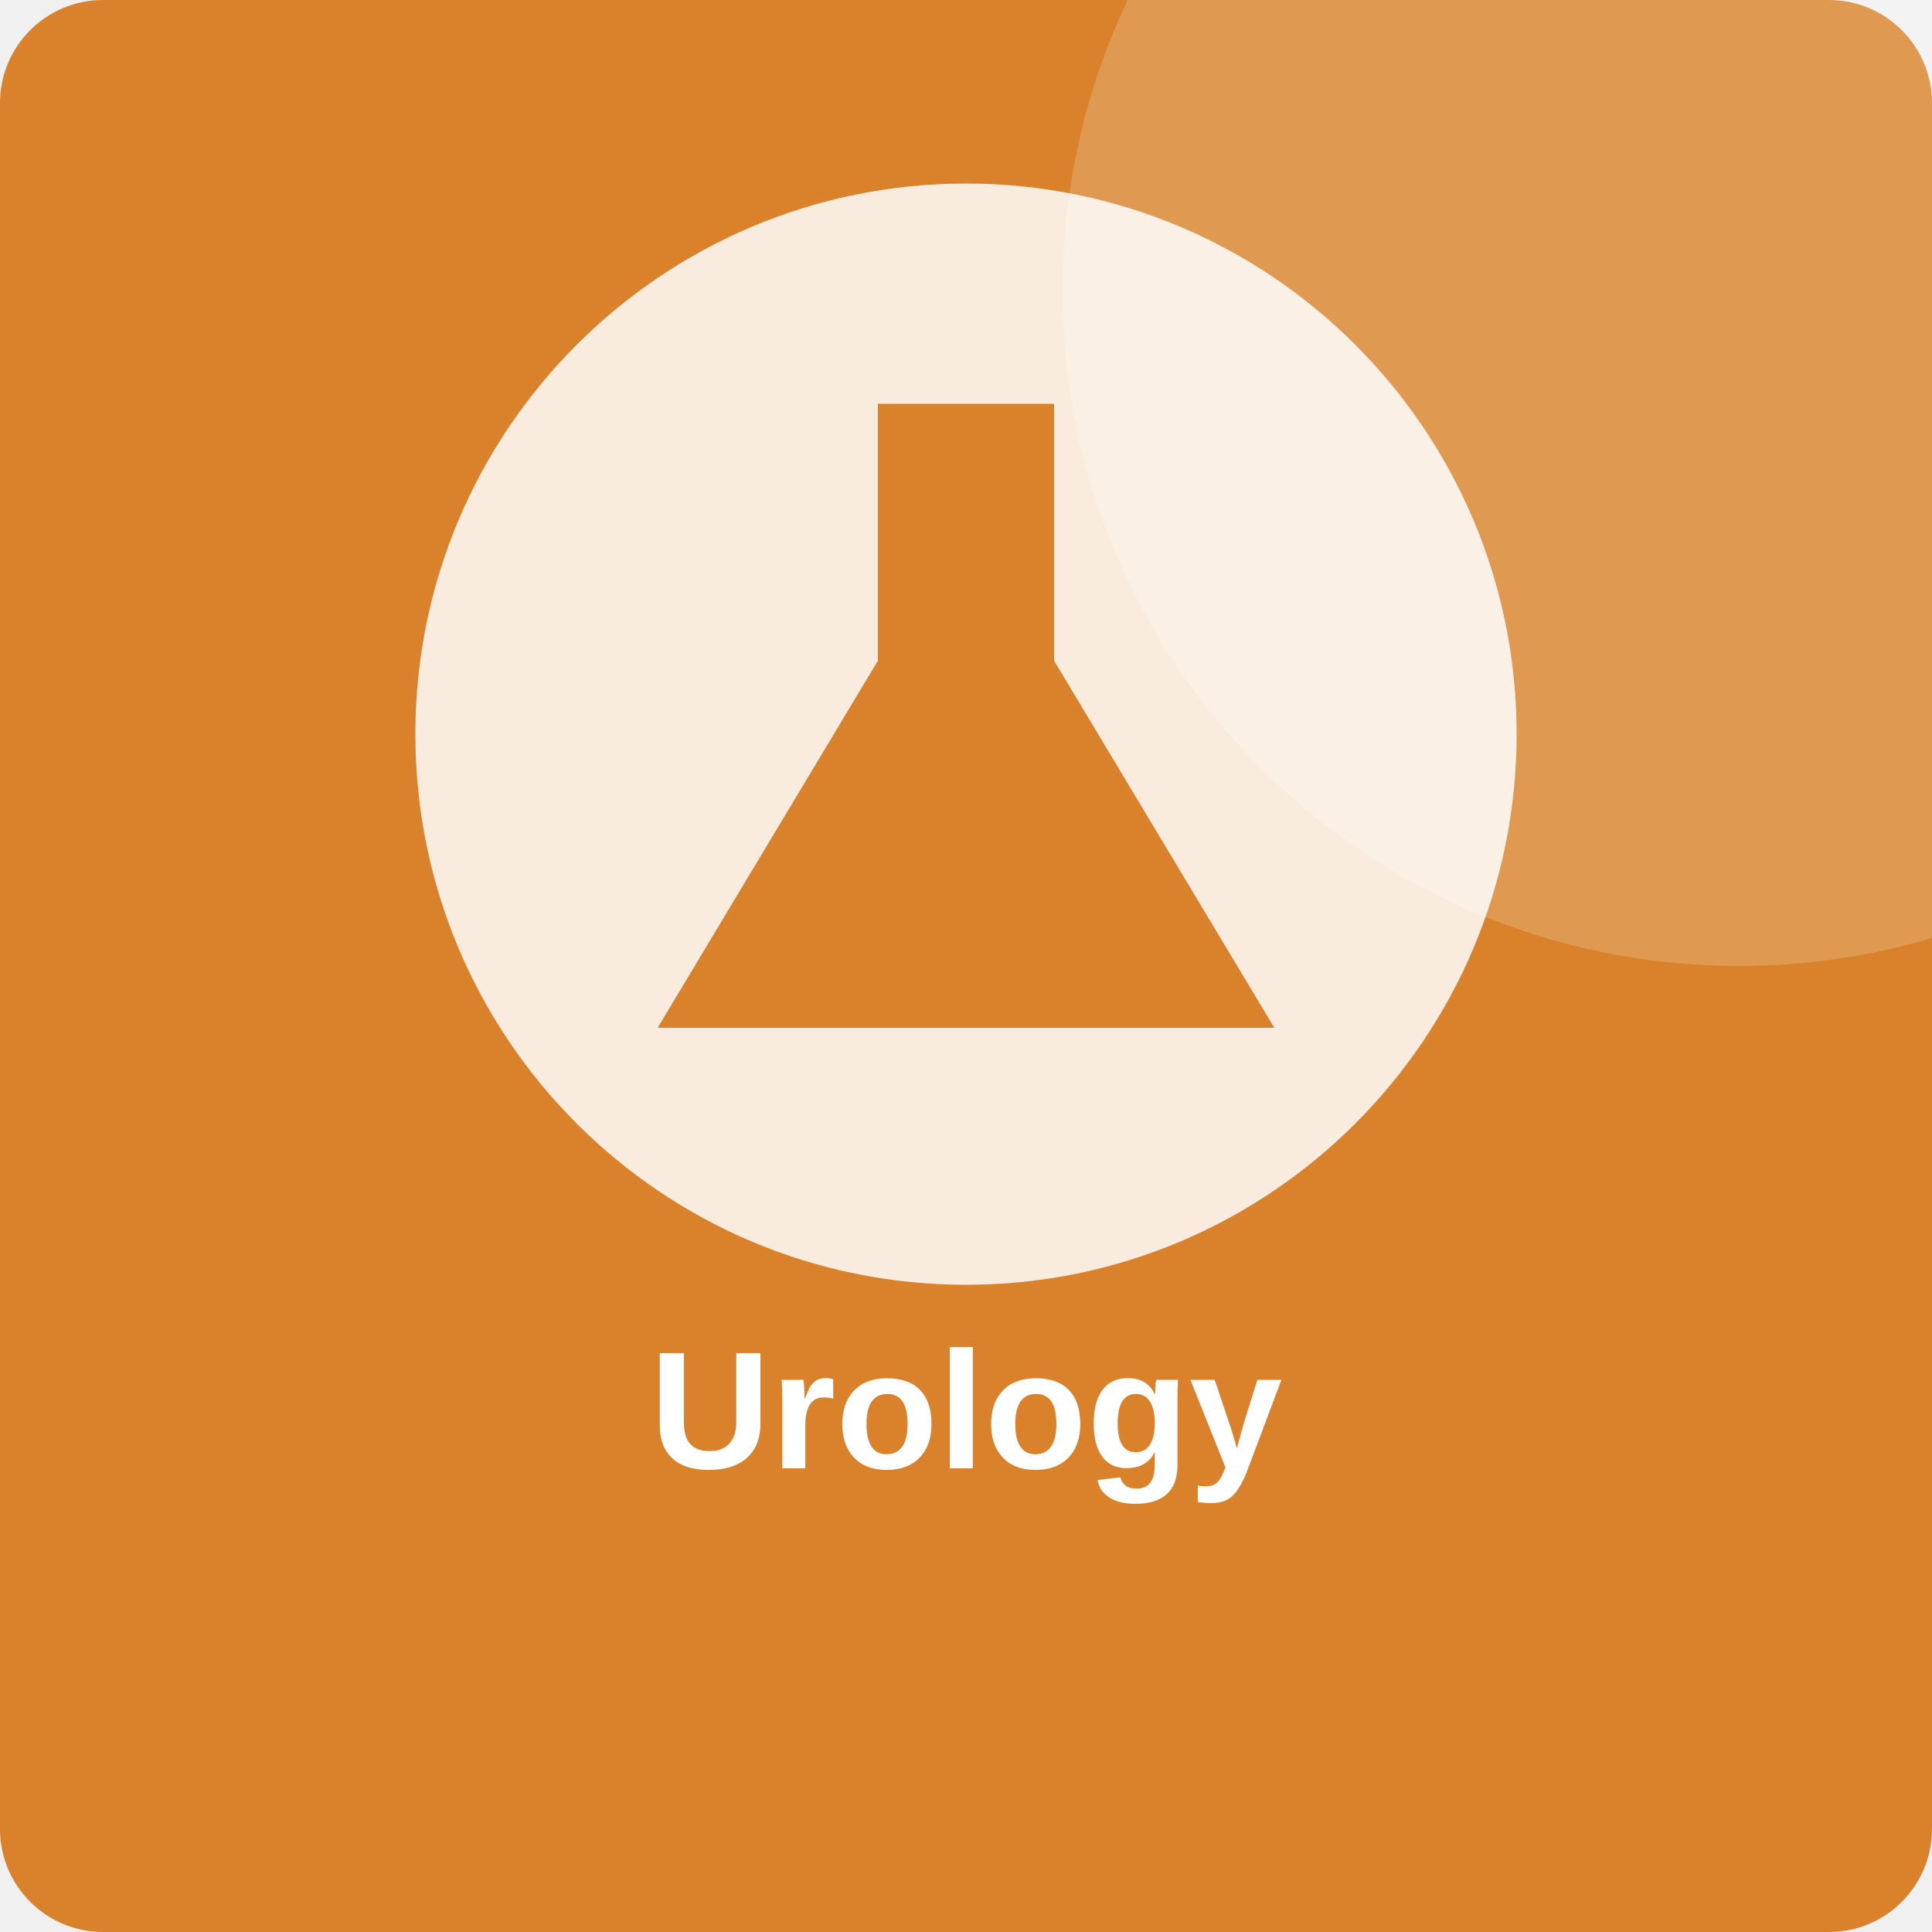
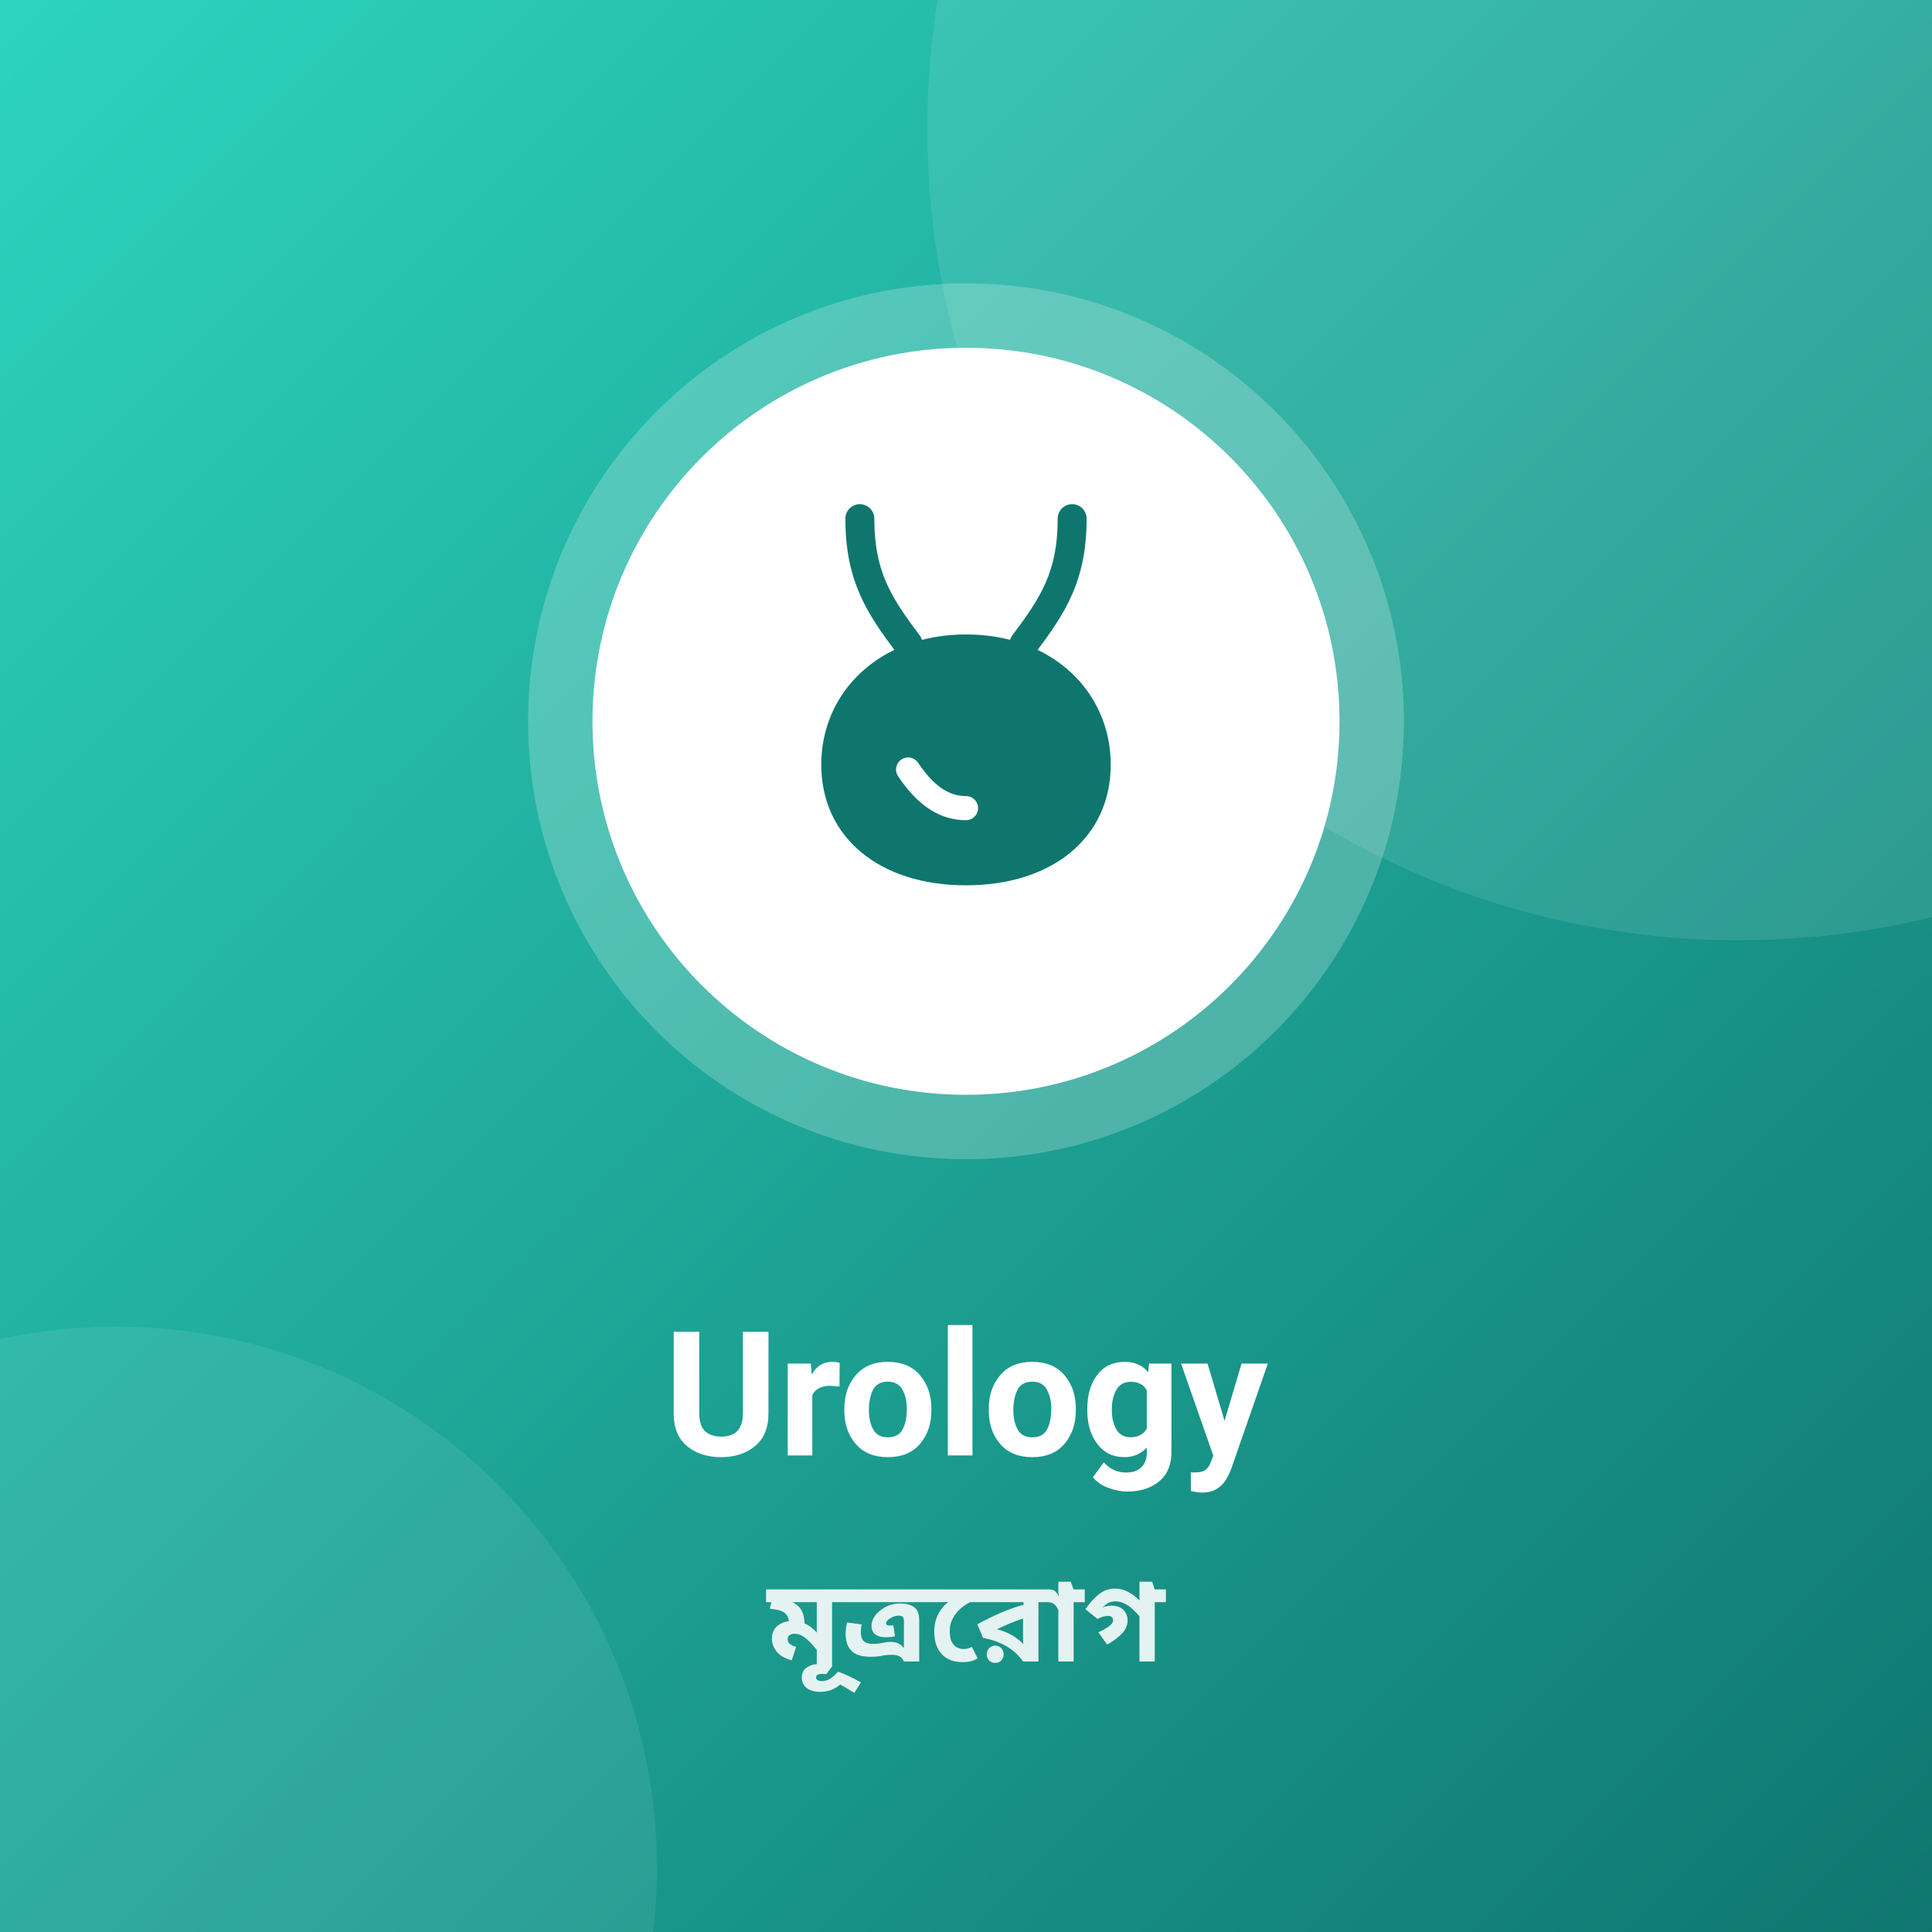
<svg xmlns="http://www.w3.org/2000/svg" width="300" height="300" viewBox="0 0 300 300">
-   <rect width="300" height="300" rx="16" fill="#D9822B" />
-   <circle cx="270" cy="45" r="105" fill="#fff" opacity=".18" />
-   <circle cx="150" cy="114" r="85.5" fill="#fff" opacity=".85" />
-   <path d="M136.32 62.7h27.36v39.9l34.2 57h-95.76l34.2 -57z" fill="#D9822B" />
-   <text x="150" y="228" font-family="Arial,Helvetica,sans-serif" font-size="26" font-weight="700" fill="#fff" text-anchor="middle">Urology</text>
+   <defs>
+     <linearGradient id="g" x1="0" y1="0" x2="1" y2="1">
+       <stop offset="0" stop-color="#2DD4BF" />
+       <stop offset="1" stop-color="#0F766E" />
+     </linearGradient>
+   </defs>
+   <rect width="300" height="300" fill="url(#g)" />
+   <circle cx="270" cy="20" r="126" fill="#fff" opacity=".10" />
+   <circle cx="18" cy="290" r="84" fill="#fff" opacity=".08" />
+   <circle cx="150" cy="112" r="68" fill="#fff" opacity=".22" />
+   <circle cx="150" cy="112" r="58" fill="#fff" />
+   <g transform="translate(114.04 76.04) scale(1.498333)" color="#0F766E">
+     <path d="M24 15c-9 0-15 6-15 13.5S15 41 24 41s15-5 15-12.5S33 15 24 15z" fill="currentColor" />
+     <path d="M13 3c0 6 2 9 5 13M35 3c0 6-2 9-5 13" fill="none" stroke="currentColor" stroke-width="3" stroke-linecap="round" stroke-linejoin="round" />
+     <path d="M18 29c2 3 4 4 6 4" fill="none" stroke="#fff" stroke-width="2.5" stroke-linecap="round" stroke-linejoin="round" />
+   </g>
+   <text x="150" y="226" font-family="'Segoe UI',Roboto,'Helvetica Neue',Arial,sans-serif" font-size="27" font-weight="700" fill="#fff" text-anchor="middle">Urology</text>
+   <text x="150" y="258" font-family="'Nirmala UI','Noto Sans Bengali','Bangla Sangam MN',Vrinda,sans-serif" font-size="18" font-weight="600" fill="#fff" fill-opacity=".88" text-anchor="middle">মূত্ররোগ</text>
</svg>
